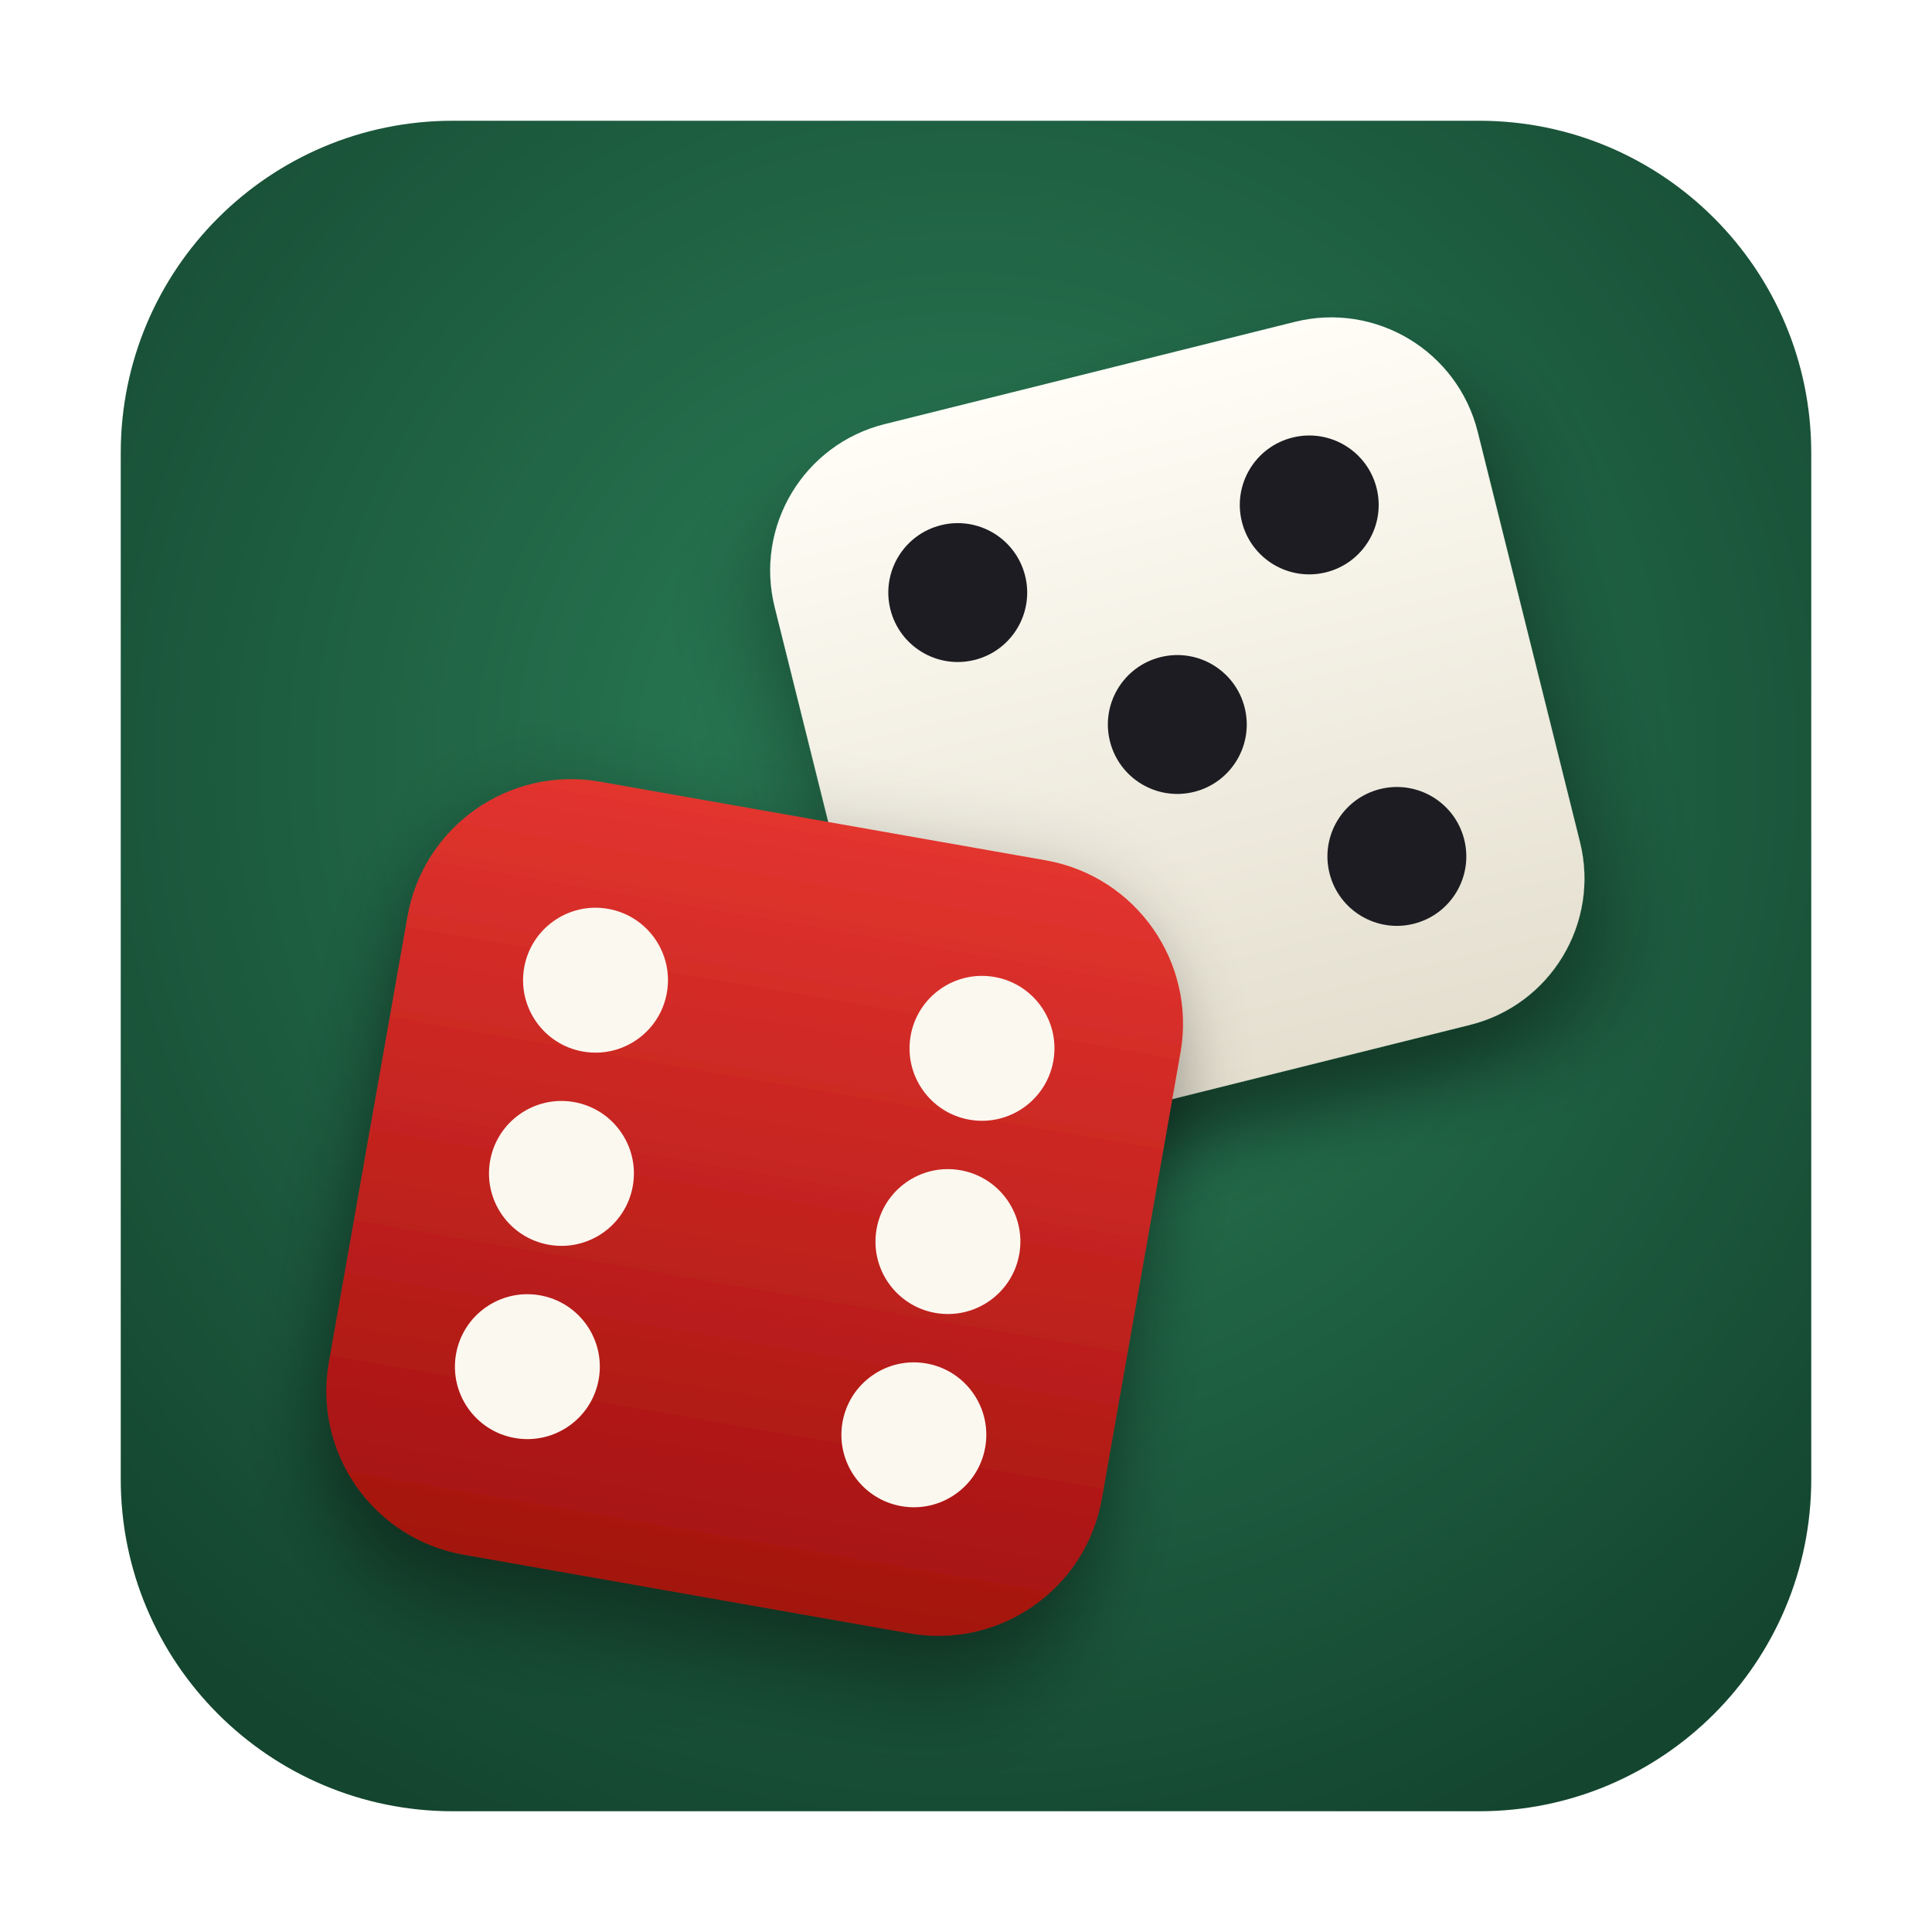
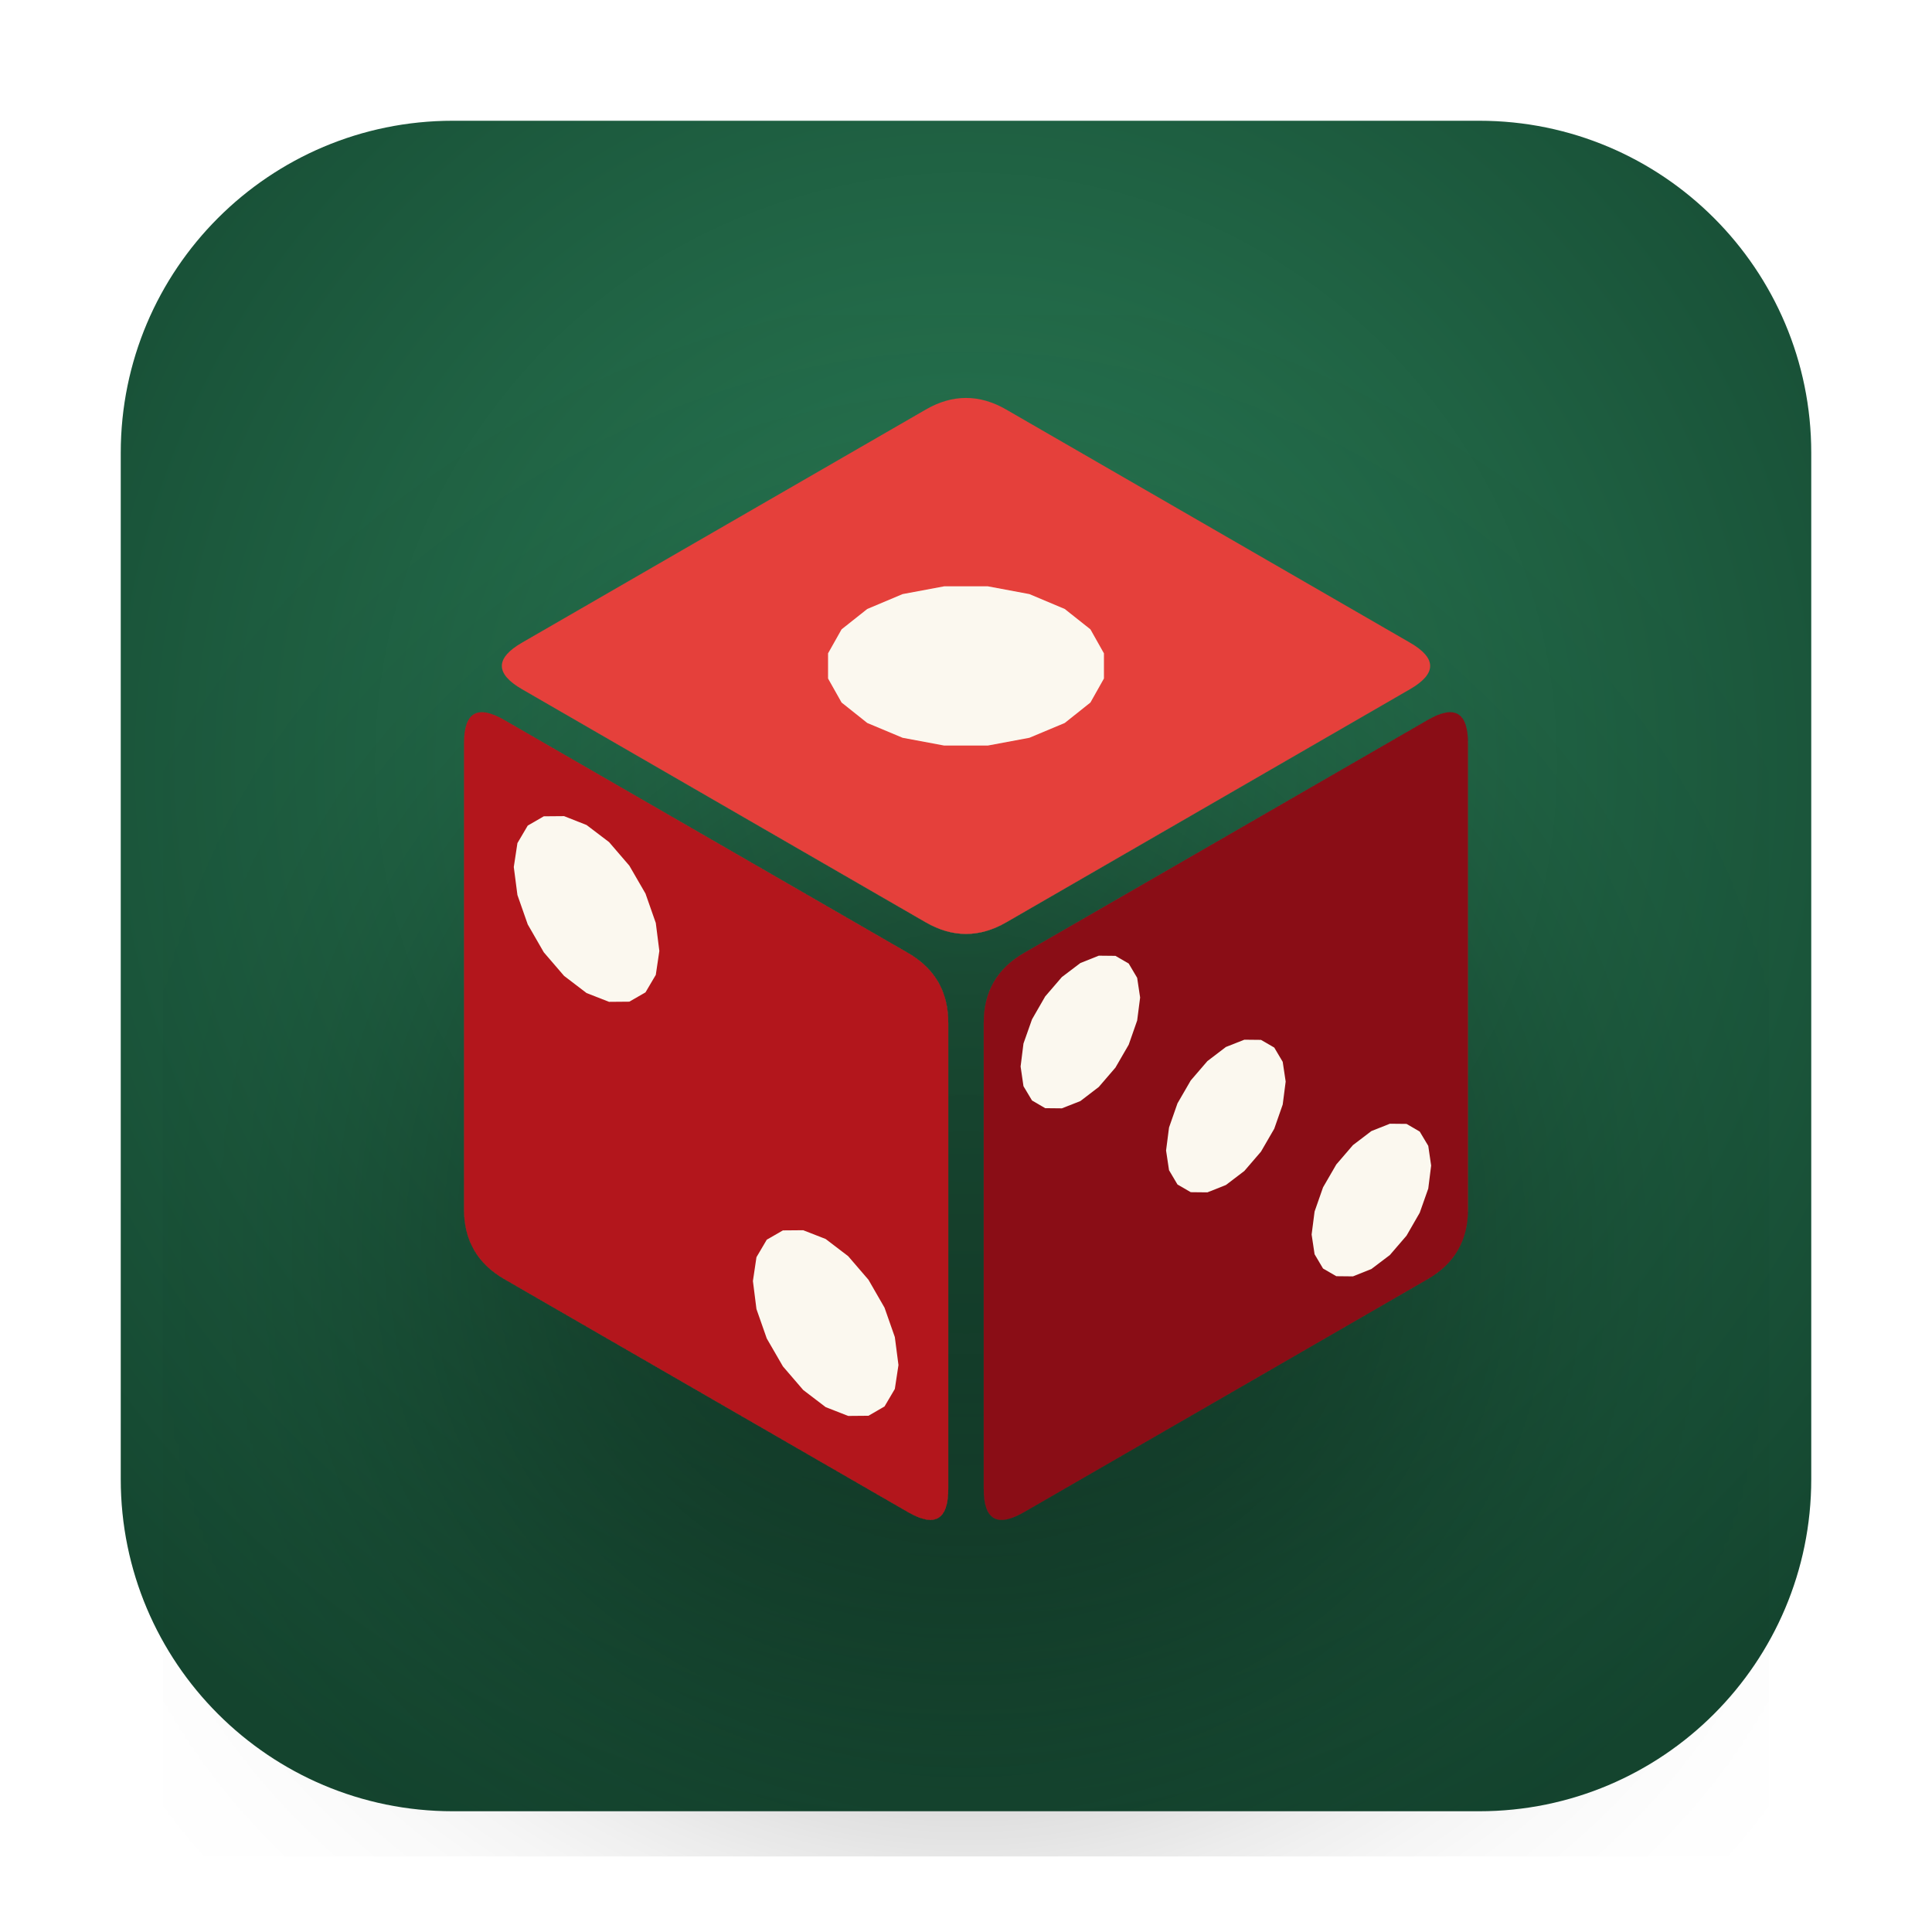
<svg xmlns="http://www.w3.org/2000/svg" width="128" height="128" viewBox="0 0 128 128">
  <defs>
    <radialGradient id="felt" cx="50%" cy="38%" r="70%">
      <stop offset="0" stop-color="#2b8058" />
      <stop offset="1" stop-color="#14452f" />
    </radialGradient>
-     <linearGradient id="red" x1="0" y1="0" x2="0" y2="1">
-       <stop offset="0" stop-color="#e2342f" />
-       <stop offset="1" stop-color="#a3120f" />
-     </linearGradient>
-     <linearGradient id="ivory" x1="0" y1="0" x2="0" y2="1">
-       <stop offset="0" stop-color="#fffdf6" />
-       <stop offset="1" stop-color="#e4dfcf" />
-     </linearGradient>
    <filter id="shadow" x="-30%" y="-30%" width="160%" height="160%">
      <feDropShadow dx="0" dy="3" stdDeviation="3" flood-color="#000" flood-opacity="0.45" />
    </filter>
  </defs>
  <rect x="8" y="8" width="112" height="112" rx="22" fill="url(#felt)" />
-   <g transform="rotate(-14 78 48)" filter="url(#shadow)">
-     <rect x="54" y="24" width="48" height="48" rx="10" fill="url(#ivory)" />
-     <g fill="#1d1d22">
-       <circle cx="66" cy="36" r="4.6" />
-       <circle cx="90" cy="36" r="4.6" />
-       <circle cx="78" cy="48" r="4.6" />
-       <circle cx="66" cy="60" r="4.6" />
-       <circle cx="90" cy="60" r="4.6" />
-     </g>
-   </g>
-   <g transform="rotate(10 50 80)" filter="url(#shadow)">
-     <rect x="24" y="54" width="52" height="52" rx="11" fill="url(#red)" />
-     <g fill="#fbf8f0">
-       <circle cx="37" cy="67" r="4.8" />
-       <circle cx="63" cy="67" r="4.8" />
-       <circle cx="37" cy="80" r="4.8" />
-       <circle cx="63" cy="80" r="4.8" />
-       <circle cx="37" cy="93" r="4.8" />
-       <circle cx="63" cy="93" r="4.8" />
-     </g>
+   <g filter="url(#shadow)" transform="translate(64 64) scale(5.6) translate(-8 -8)">
+     <path fill="#e5413a" d="M8.476 1.417L13.253 4.175Q13.729 4.450 13.253 4.725L8.476 7.483Q8.000 7.758 7.524 7.483L2.747 4.725Q2.271 4.450 2.747 4.175L7.524 1.417Q8.000 1.142 8.476 1.417Z" />
+     <path fill="#fbf8ef" d="M9.472 4.883L9.632 4.599L9.632 4.301L9.472 4.017L9.168 3.776L8.750 3.600L8.258 3.508L7.742 3.508L7.250 3.600L6.832 3.776L6.528 4.017L6.368 4.301L6.368 4.599L6.528 4.883L6.832 5.125L7.250 5.300L7.742 5.392L8.258 5.392L8.750 5.300L9.168 5.125Z" />
+     <path fill="#b3191a" d="M2.537 5.089L7.314 7.846Q7.790 8.121 7.790 8.671L7.790 14.186Q7.790 14.736 7.314 14.461L2.537 11.704Q2.061 11.429 2.061 10.879L2.061 5.364Q2.061 4.814 2.537 5.089Z" />
+     <path fill="#fbf8ef" d="M4.330 7.491L4.208 7.143L4.017 6.813L3.777 6.534L3.511 6.332L3.245 6.227L3.005 6.229L2.815 6.339L2.693 6.546L2.650 6.829L2.693 7.160L2.815 7.508L3.005 7.838L3.245 8.117L3.511 8.320L3.777 8.424L4.017 8.422L4.208 8.312L4.330 8.105L4.372 7.822Z" />
+     <path fill="#fbf8ef" d="M7.158 12.390L7.036 12.042L6.846 11.712L6.606 11.433L6.340 11.230L6.074 11.126L5.834 11.128L5.643 11.238L5.521 11.445L5.479 11.727L5.521 12.059L5.643 12.407L5.834 12.737L6.074 13.016L6.340 13.219L6.606 13.323L6.846 13.321L7.036 13.211L7.158 13.004L7.201 12.721Z" />
+     <path fill="#8a1013" d="M8.686 7.846L13.463 5.089Q13.939 4.814 13.939 5.364L13.939 10.879Q13.939 11.429 13.463 11.704L8.686 14.461Q8.210 14.736 8.210 14.186L8.210 8.671Q8.210 8.121 8.686 7.846Z" />
+     <path fill="#fbf8ef" d="M10.025 8.140L9.925 7.971L9.768 7.880L9.571 7.878L9.353 7.965L9.134 8.131L8.937 8.360L8.781 8.631L8.680 8.917L8.646 9.189L8.680 9.422L8.781 9.591L8.937 9.682L9.134 9.684L9.353 9.598L9.571 9.431L9.768 9.202L9.925 8.931L10.025 8.645L10.060 8.373Z" />
+     <path fill="#fbf8ef" d="M11.747 9.134L11.647 8.965L11.490 8.874L11.293 8.872L11.075 8.958L10.856 9.125L10.659 9.354L10.502 9.625L10.402 9.911L10.367 10.183L10.402 10.416L10.502 10.585L10.659 10.676L10.856 10.678L11.075 10.591L11.293 10.425L11.490 10.196L11.647 9.925L11.747 9.639L11.782 9.367Z" />
+     <path fill="#fbf8ef" d="M13.469 10.128L13.368 9.959L13.212 9.868L13.015 9.866L12.796 9.953L12.578 10.119L12.381 10.348L12.224 10.619L12.124 10.905L12.089 11.177L12.124 11.410L12.224 11.579L12.381 11.670L12.578 11.672L12.796 11.585L13.015 11.419L13.212 11.190L13.368 10.919L13.469 10.633L13.503 10.361Z" />
  </g>
</svg>
